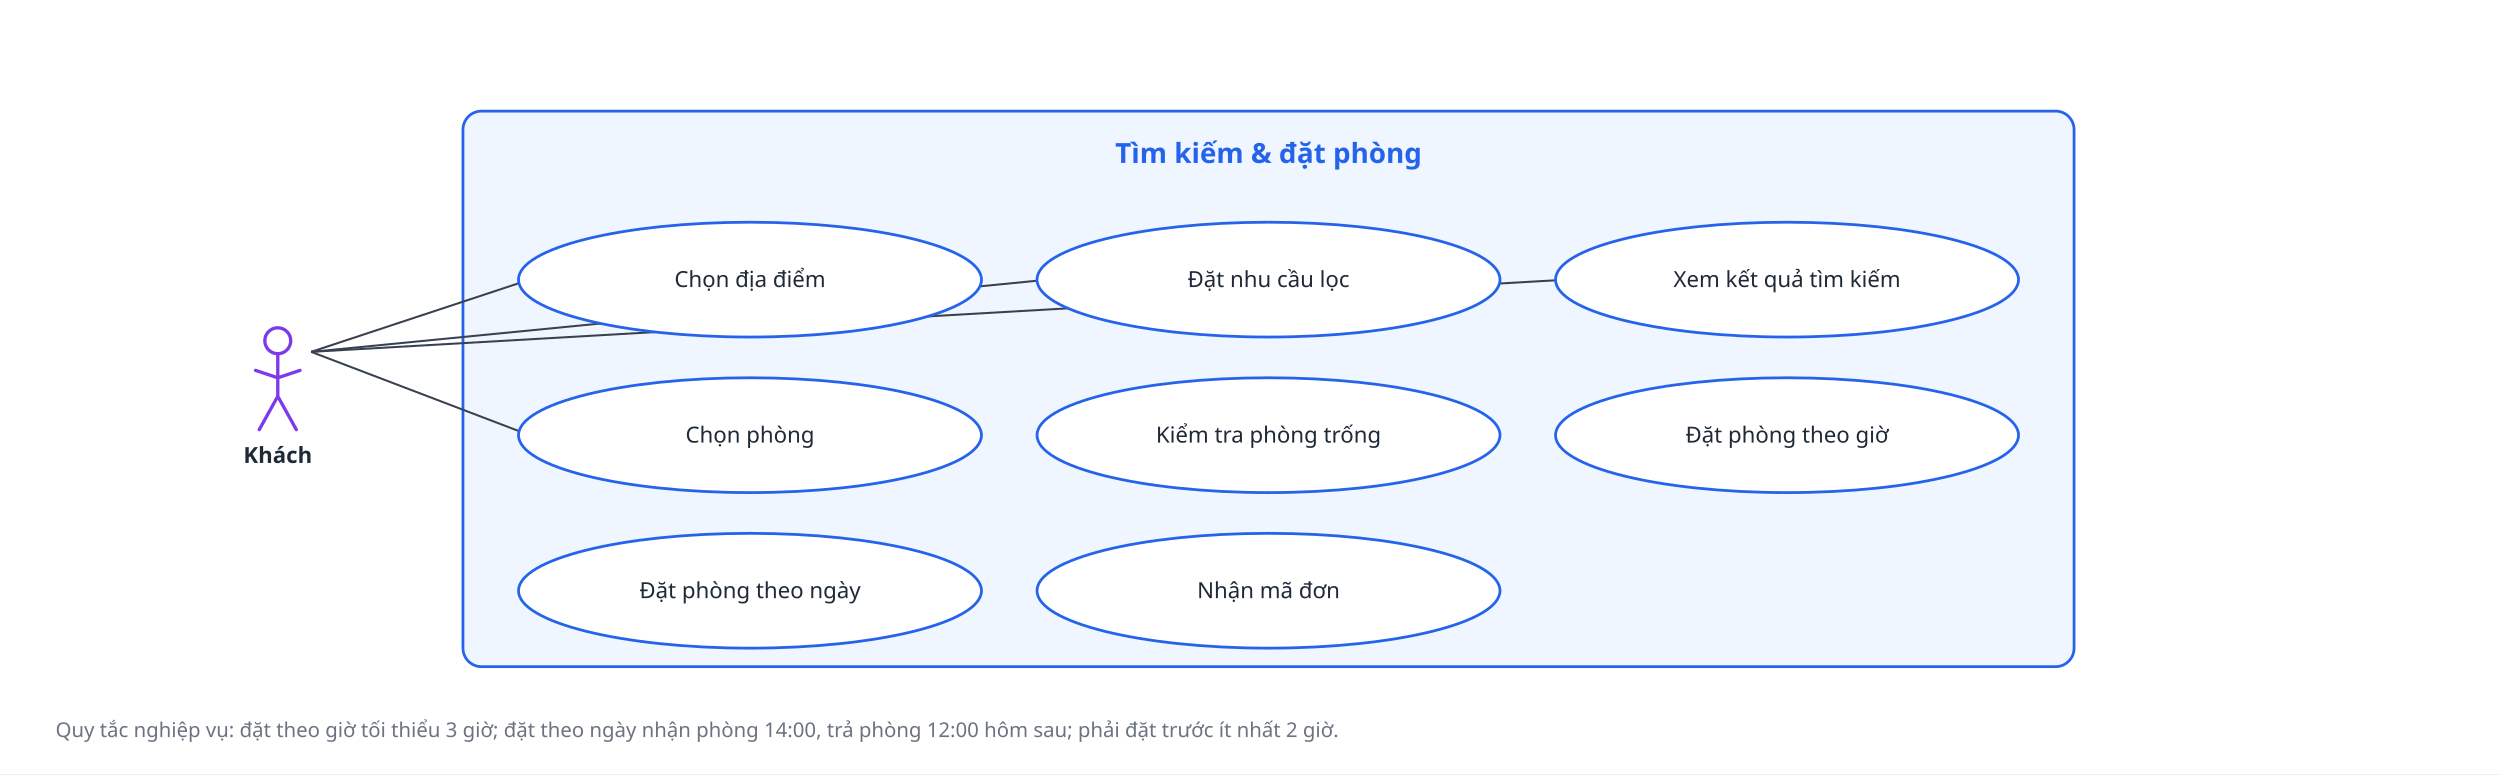
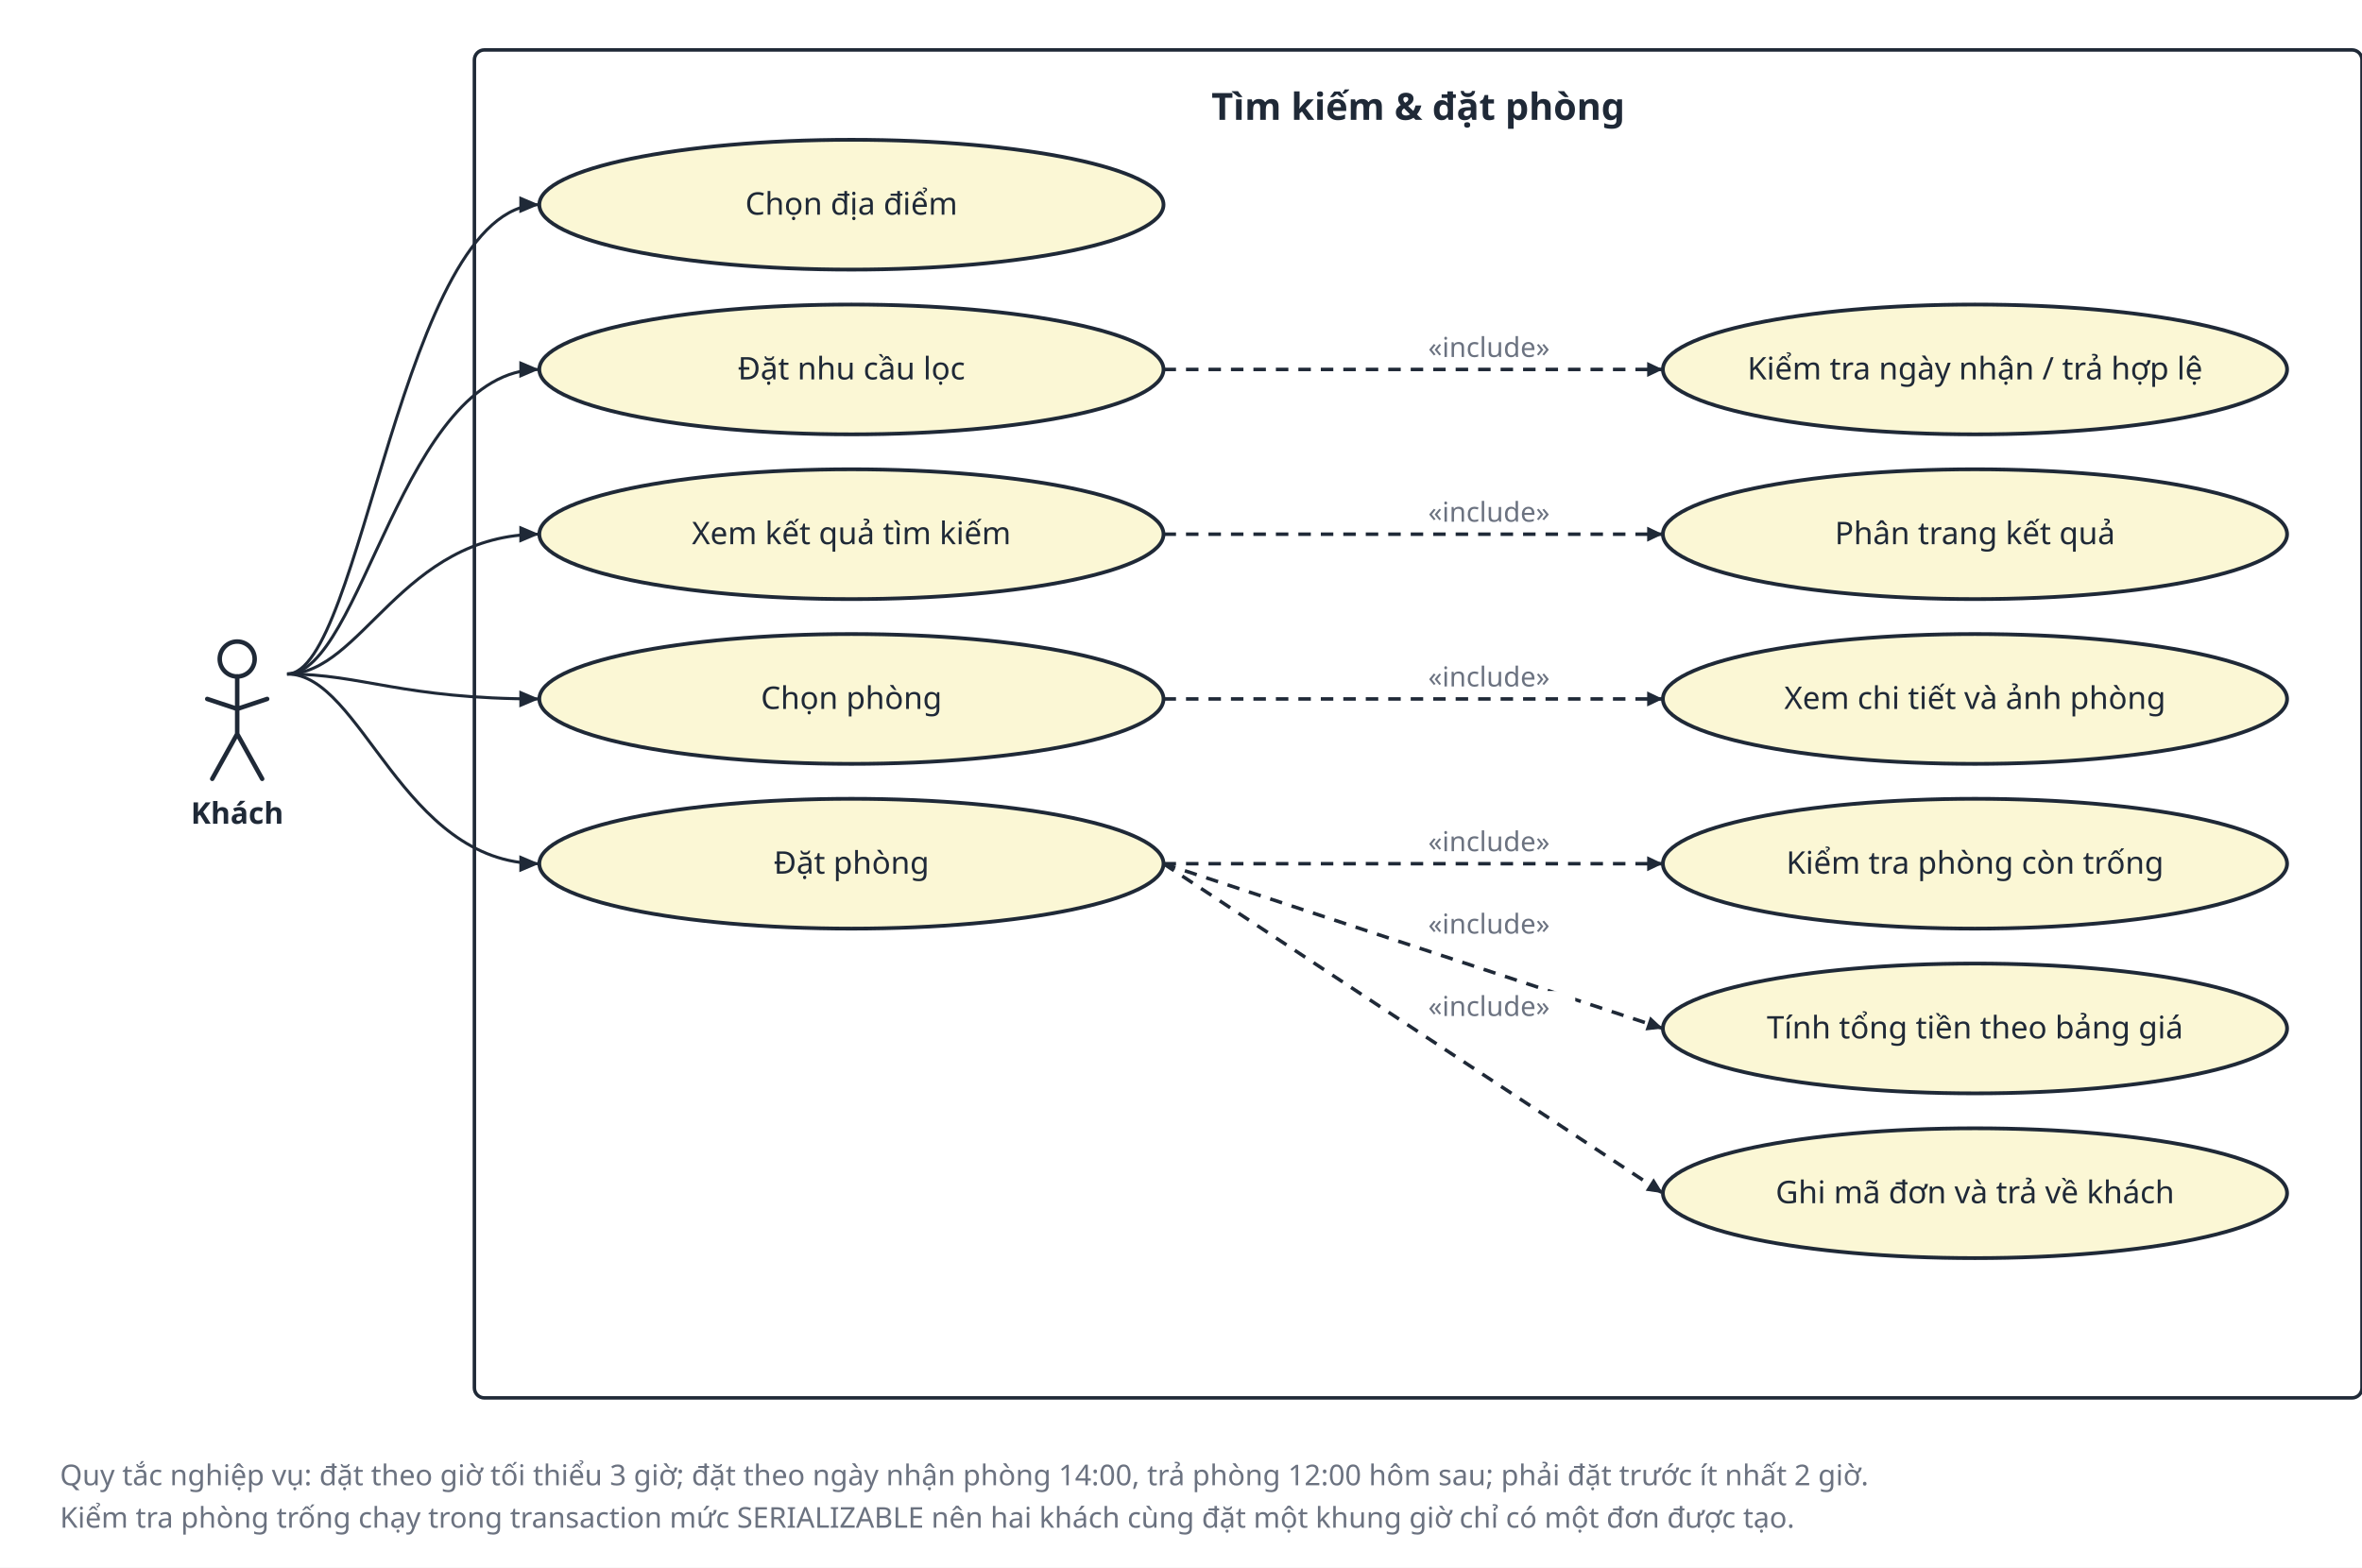
- <svg xmlns="http://www.w3.org/2000/svg" width="1350" height="418" viewBox="0 0 1350 418" font-family="'Segoe UI', 'Noto Sans', Arial, sans-serif">
-   <rect width="1350" height="418" fill="#ffffff" />
-   <rect x="250" y="60" width="870" height="300" rx="10" fill="#eff6ff" stroke="#2563eb" stroke-width="1.5" />
-   <text x="685" y="88" font-size="15" text-anchor="middle" fill="#2563eb" font-weight="700">Tìm kiếm &amp; đặt phòng</text>
-   <circle cx="150" cy="184" r="7" fill="none" stroke="#7c3aed" stroke-width="1.8" />
-   <path d="M 150 191 L 150 214 M 138 200 L 150 204 L 162 200          M 150 214 L 140 232 M 150 214 L 160 232" fill="none" stroke="#7c3aed" stroke-width="1.8" stroke-linecap="round" />
-   <text x="150" y="250" font-size="12" text-anchor="middle" fill="#1f2937" font-weight="600">Khách</text>
-   <line x1="168" y1="190" x2="286" y2="151" stroke="#374151" stroke-width="1.1" />
-   <line x1="168" y1="190" x2="566" y2="151" stroke="#374151" stroke-width="1.1" />
-   <line x1="168" y1="190" x2="846" y2="151" stroke="#374151" stroke-width="1.1" />
-   <line x1="168" y1="190" x2="286" y2="235" stroke="#374151" stroke-width="1.1" />
-   <ellipse cx="405" cy="151" rx="125" ry="31" fill="#ffffff" stroke="#2563eb" stroke-width="1.5" />
-   <text x="405" y="155" font-size="12" text-anchor="middle" fill="#1f2937" font-weight="400">Chọn địa điểm</text>
-   <ellipse cx="685" cy="151" rx="125" ry="31" fill="#ffffff" stroke="#2563eb" stroke-width="1.5" />
-   <text x="685" y="155" font-size="12" text-anchor="middle" fill="#1f2937" font-weight="400">Đặt nhu cầu lọc</text>
-   <ellipse cx="965" cy="151" rx="125" ry="31" fill="#ffffff" stroke="#2563eb" stroke-width="1.5" />
-   <text x="965" y="155" font-size="12" text-anchor="middle" fill="#1f2937" font-weight="400">Xem kết quả tìm kiếm</text>
-   <ellipse cx="405" cy="235" rx="125" ry="31" fill="#ffffff" stroke="#2563eb" stroke-width="1.5" />
-   <text x="405" y="239" font-size="12" text-anchor="middle" fill="#1f2937" font-weight="400">Chọn phòng</text>
-   <ellipse cx="685" cy="235" rx="125" ry="31" fill="#ffffff" stroke="#2563eb" stroke-width="1.5" />
-   <text x="685" y="239" font-size="12" text-anchor="middle" fill="#1f2937" font-weight="400">Kiểm tra phòng trống</text>
-   <ellipse cx="965" cy="235" rx="125" ry="31" fill="#ffffff" stroke="#2563eb" stroke-width="1.5" />
-   <text x="965" y="239" font-size="12" text-anchor="middle" fill="#1f2937" font-weight="400">Đặt phòng theo giờ</text>
-   <ellipse cx="405" cy="319" rx="125" ry="31" fill="#ffffff" stroke="#2563eb" stroke-width="1.5" />
-   <text x="405" y="323" font-size="12" text-anchor="middle" fill="#1f2937" font-weight="400">Đặt phòng theo ngày</text>
-   <ellipse cx="685" cy="319" rx="125" ry="31" fill="#ffffff" stroke="#2563eb" stroke-width="1.5" />
-   <text x="685" y="323" font-size="12" text-anchor="middle" fill="#1f2937" font-weight="400">Nhận mã đơn</text>
-   <text x="30" y="398" font-size="11" text-anchor="start" fill="#6b7280" font-weight="400">Quy tắc nghiệp vụ: đặt theo giờ tối thiểu 3 giờ; đặt theo ngày nhận phòng 14:00, trả phòng 12:00 hôm sau; phải đặt trước ít nhất 2 giờ.</text>
+ <svg xmlns="http://www.w3.org/2000/svg" width="946" height="628" viewBox="0 0 946 628" font-family="'Segoe UI', 'Noto Sans', Arial, sans-serif" role="img">
+   <rect width="946" height="628" fill="#ffffff" />
+   <rect x="190" y="20" width="756" height="540" rx="4" fill="#ffffff" stroke="#1f2937" stroke-width="1.4" />
+   <text x="568" y="48" font-size="15" text-anchor="middle" fill="#1f2937" font-weight="700">Tìm kiếm &amp; đặt phòng</text>
+   <line x1="466" y1="148" x2="666" y2="148" stroke="#1f2937" stroke-width="1.4" stroke-dasharray="5 4" />
+   <polygon points="666,148 659.7,151.0 659.7,145.0" fill="#1f2937" />
+   <rect x="572" y="133" width="58.9" height="14" fill="#ffffff" />
+   <text x="572" y="143" font-size="11" text-anchor="start" fill="#6b7280" font-weight="400">«include»</text>
+   <line x1="466" y1="214" x2="666" y2="214" stroke="#1f2937" stroke-width="1.4" stroke-dasharray="5 4" />
+   <polygon points="666,214 659.7,217.0 659.7,211.0" fill="#1f2937" />
+   <rect x="572" y="199" width="58.9" height="14" fill="#ffffff" />
+   <text x="572" y="209" font-size="11" text-anchor="start" fill="#6b7280" font-weight="400">«include»</text>
+   <line x1="466" y1="280" x2="666" y2="280" stroke="#1f2937" stroke-width="1.4" stroke-dasharray="5 4" />
+   <polygon points="666,280 659.7,283.0 659.7,277.0" fill="#1f2937" />
+   <rect x="572" y="265" width="58.9" height="14" fill="#ffffff" />
+   <text x="572" y="275" font-size="11" text-anchor="start" fill="#6b7280" font-weight="400">«include»</text>
+   <line x1="466" y1="346" x2="666" y2="346" stroke="#1f2937" stroke-width="1.4" stroke-dasharray="5 4" />
+   <polygon points="666,346 659.7,349.0 659.7,343.0" fill="#1f2937" />
+   <rect x="572" y="331" width="58.9" height="14" fill="#ffffff" />
+   <text x="572" y="341" font-size="11" text-anchor="start" fill="#6b7280" font-weight="400">«include»</text>
+   <line x1="466" y1="346" x2="666" y2="412" stroke="#1f2937" stroke-width="1.4" stroke-dasharray="5 4" />
+   <polygon points="666,412 659.0,412.8 660.9,407.2" fill="#1f2937" />
+   <rect x="572" y="364" width="58.9" height="14" fill="#ffffff" />
+   <text x="572" y="374" font-size="11" text-anchor="start" fill="#6b7280" font-weight="400">«include»</text>
+   <line x1="466" y1="346" x2="666" y2="478" stroke="#1f2937" stroke-width="1.4" stroke-dasharray="5 4" />
+   <polygon points="666,478 659.1,477.0 662.3,472.0" fill="#1f2937" />
+   <rect x="572" y="397" width="58.9" height="14" fill="#ffffff" />
+   <text x="572" y="407" font-size="11" text-anchor="start" fill="#6b7280" font-weight="400">«include»</text>
+   <path d="M 115 270 C 145 270, 161 82, 216 82" fill="none" stroke="#1f2937" stroke-width="1.2" />
+   <polygon points="216,82 208,78.6 208,85.4" fill="#1f2937" />
+   <path d="M 115 270 C 145 270, 161 148, 216 148" fill="none" stroke="#1f2937" stroke-width="1.2" />
+   <polygon points="216,148 208,144.6 208,151.4" fill="#1f2937" />
+   <path d="M 115 270 C 145 270, 161 214, 216 214" fill="none" stroke="#1f2937" stroke-width="1.2" />
+   <polygon points="216,214 208,210.6 208,217.4" fill="#1f2937" />
+   <path d="M 115 270 C 145 270, 161 280, 216 280" fill="none" stroke="#1f2937" stroke-width="1.2" />
+   <polygon points="216,280 208,276.6 208,283.4" fill="#1f2937" />
+   <path d="M 115 270 C 145 270, 161 346, 216 346" fill="none" stroke="#1f2937" stroke-width="1.2" />
+   <polygon points="216,346 208,342.6 208,349.4" fill="#1f2937" />
+   <circle cx="95" cy="264" r="7" fill="none" stroke="#1f2937" stroke-width="1.8" />
+   <path d="M 95 271 L 95 294 M 83 280 L 95 284 L 107 280          M 95 294 L 85 312 M 95 294 L 105 312" fill="none" stroke="#1f2937" stroke-width="1.8" stroke-linecap="round" />
+   <text x="95" y="330" font-size="12" text-anchor="middle" fill="#1f2937" font-weight="600">Khách</text>
+   <ellipse cx="341" cy="82" rx="125" ry="26" fill="#fbf7d5" stroke="#1f2937" stroke-width="1.5" />
+   <text x="341" y="86" font-size="12.5" text-anchor="middle" fill="#1f2937" font-weight="400">Chọn địa điểm</text>
+   <ellipse cx="341" cy="148" rx="125" ry="26" fill="#fbf7d5" stroke="#1f2937" stroke-width="1.5" />
+   <text x="341" y="152" font-size="12.5" text-anchor="middle" fill="#1f2937" font-weight="400">Đặt nhu cầu lọc</text>
+   <ellipse cx="791" cy="148" rx="125" ry="26" fill="#fbf7d5" stroke="#1f2937" stroke-width="1.5" />
+   <text x="791" y="152" font-size="12.5" text-anchor="middle" fill="#1f2937" font-weight="400">Kiểm tra ngày nhận / trả hợp lệ</text>
+   <ellipse cx="341" cy="214" rx="125" ry="26" fill="#fbf7d5" stroke="#1f2937" stroke-width="1.5" />
+   <text x="341" y="218" font-size="12.5" text-anchor="middle" fill="#1f2937" font-weight="400">Xem kết quả tìm kiếm</text>
+   <ellipse cx="791" cy="214" rx="125" ry="26" fill="#fbf7d5" stroke="#1f2937" stroke-width="1.5" />
+   <text x="791" y="218" font-size="12.5" text-anchor="middle" fill="#1f2937" font-weight="400">Phân trang kết quả</text>
+   <ellipse cx="341" cy="280" rx="125" ry="26" fill="#fbf7d5" stroke="#1f2937" stroke-width="1.5" />
+   <text x="341" y="284" font-size="12.5" text-anchor="middle" fill="#1f2937" font-weight="400">Chọn phòng</text>
+   <ellipse cx="791" cy="280" rx="125" ry="26" fill="#fbf7d5" stroke="#1f2937" stroke-width="1.5" />
+   <text x="791" y="284" font-size="12.5" text-anchor="middle" fill="#1f2937" font-weight="400">Xem chi tiết và ảnh phòng</text>
+   <ellipse cx="341" cy="346" rx="125" ry="26" fill="#fbf7d5" stroke="#1f2937" stroke-width="1.5" />
+   <text x="341" y="350" font-size="12.5" text-anchor="middle" fill="#1f2937" font-weight="400">Đặt phòng</text>
+   <ellipse cx="791" cy="346" rx="125" ry="26" fill="#fbf7d5" stroke="#1f2937" stroke-width="1.5" />
+   <text x="791" y="350" font-size="12.5" text-anchor="middle" fill="#1f2937" font-weight="400">Kiểm tra phòng còn trống</text>
+   <ellipse cx="791" cy="412" rx="125" ry="26" fill="#fbf7d5" stroke="#1f2937" stroke-width="1.5" />
+   <text x="791" y="416" font-size="12.5" text-anchor="middle" fill="#1f2937" font-weight="400">Tính tổng tiền theo bảng giá</text>
+   <ellipse cx="791" cy="478" rx="125" ry="26" fill="#fbf7d5" stroke="#1f2937" stroke-width="1.5" />
+   <text x="791" y="482" font-size="12.5" text-anchor="middle" fill="#1f2937" font-weight="400">Ghi mã đơn và trả về khách</text>
+   <text x="24" y="595" font-size="11.5" text-anchor="start" fill="#6b7280" font-weight="400">Quy tắc nghiệp vụ: đặt theo giờ tối thiểu 3 giờ; đặt theo ngày nhận phòng 14:00, trả phòng 12:00 hôm sau; phải đặt trước ít nhất 2 giờ.</text>
+   <text x="24" y="612" font-size="11.5" text-anchor="start" fill="#6b7280" font-weight="400">Kiểm tra phòng trống chạy trong transaction mức SERIALIZABLE nên hai khách cùng đặt một khung giờ chỉ có một đơn được tạo.</text>
</svg>
